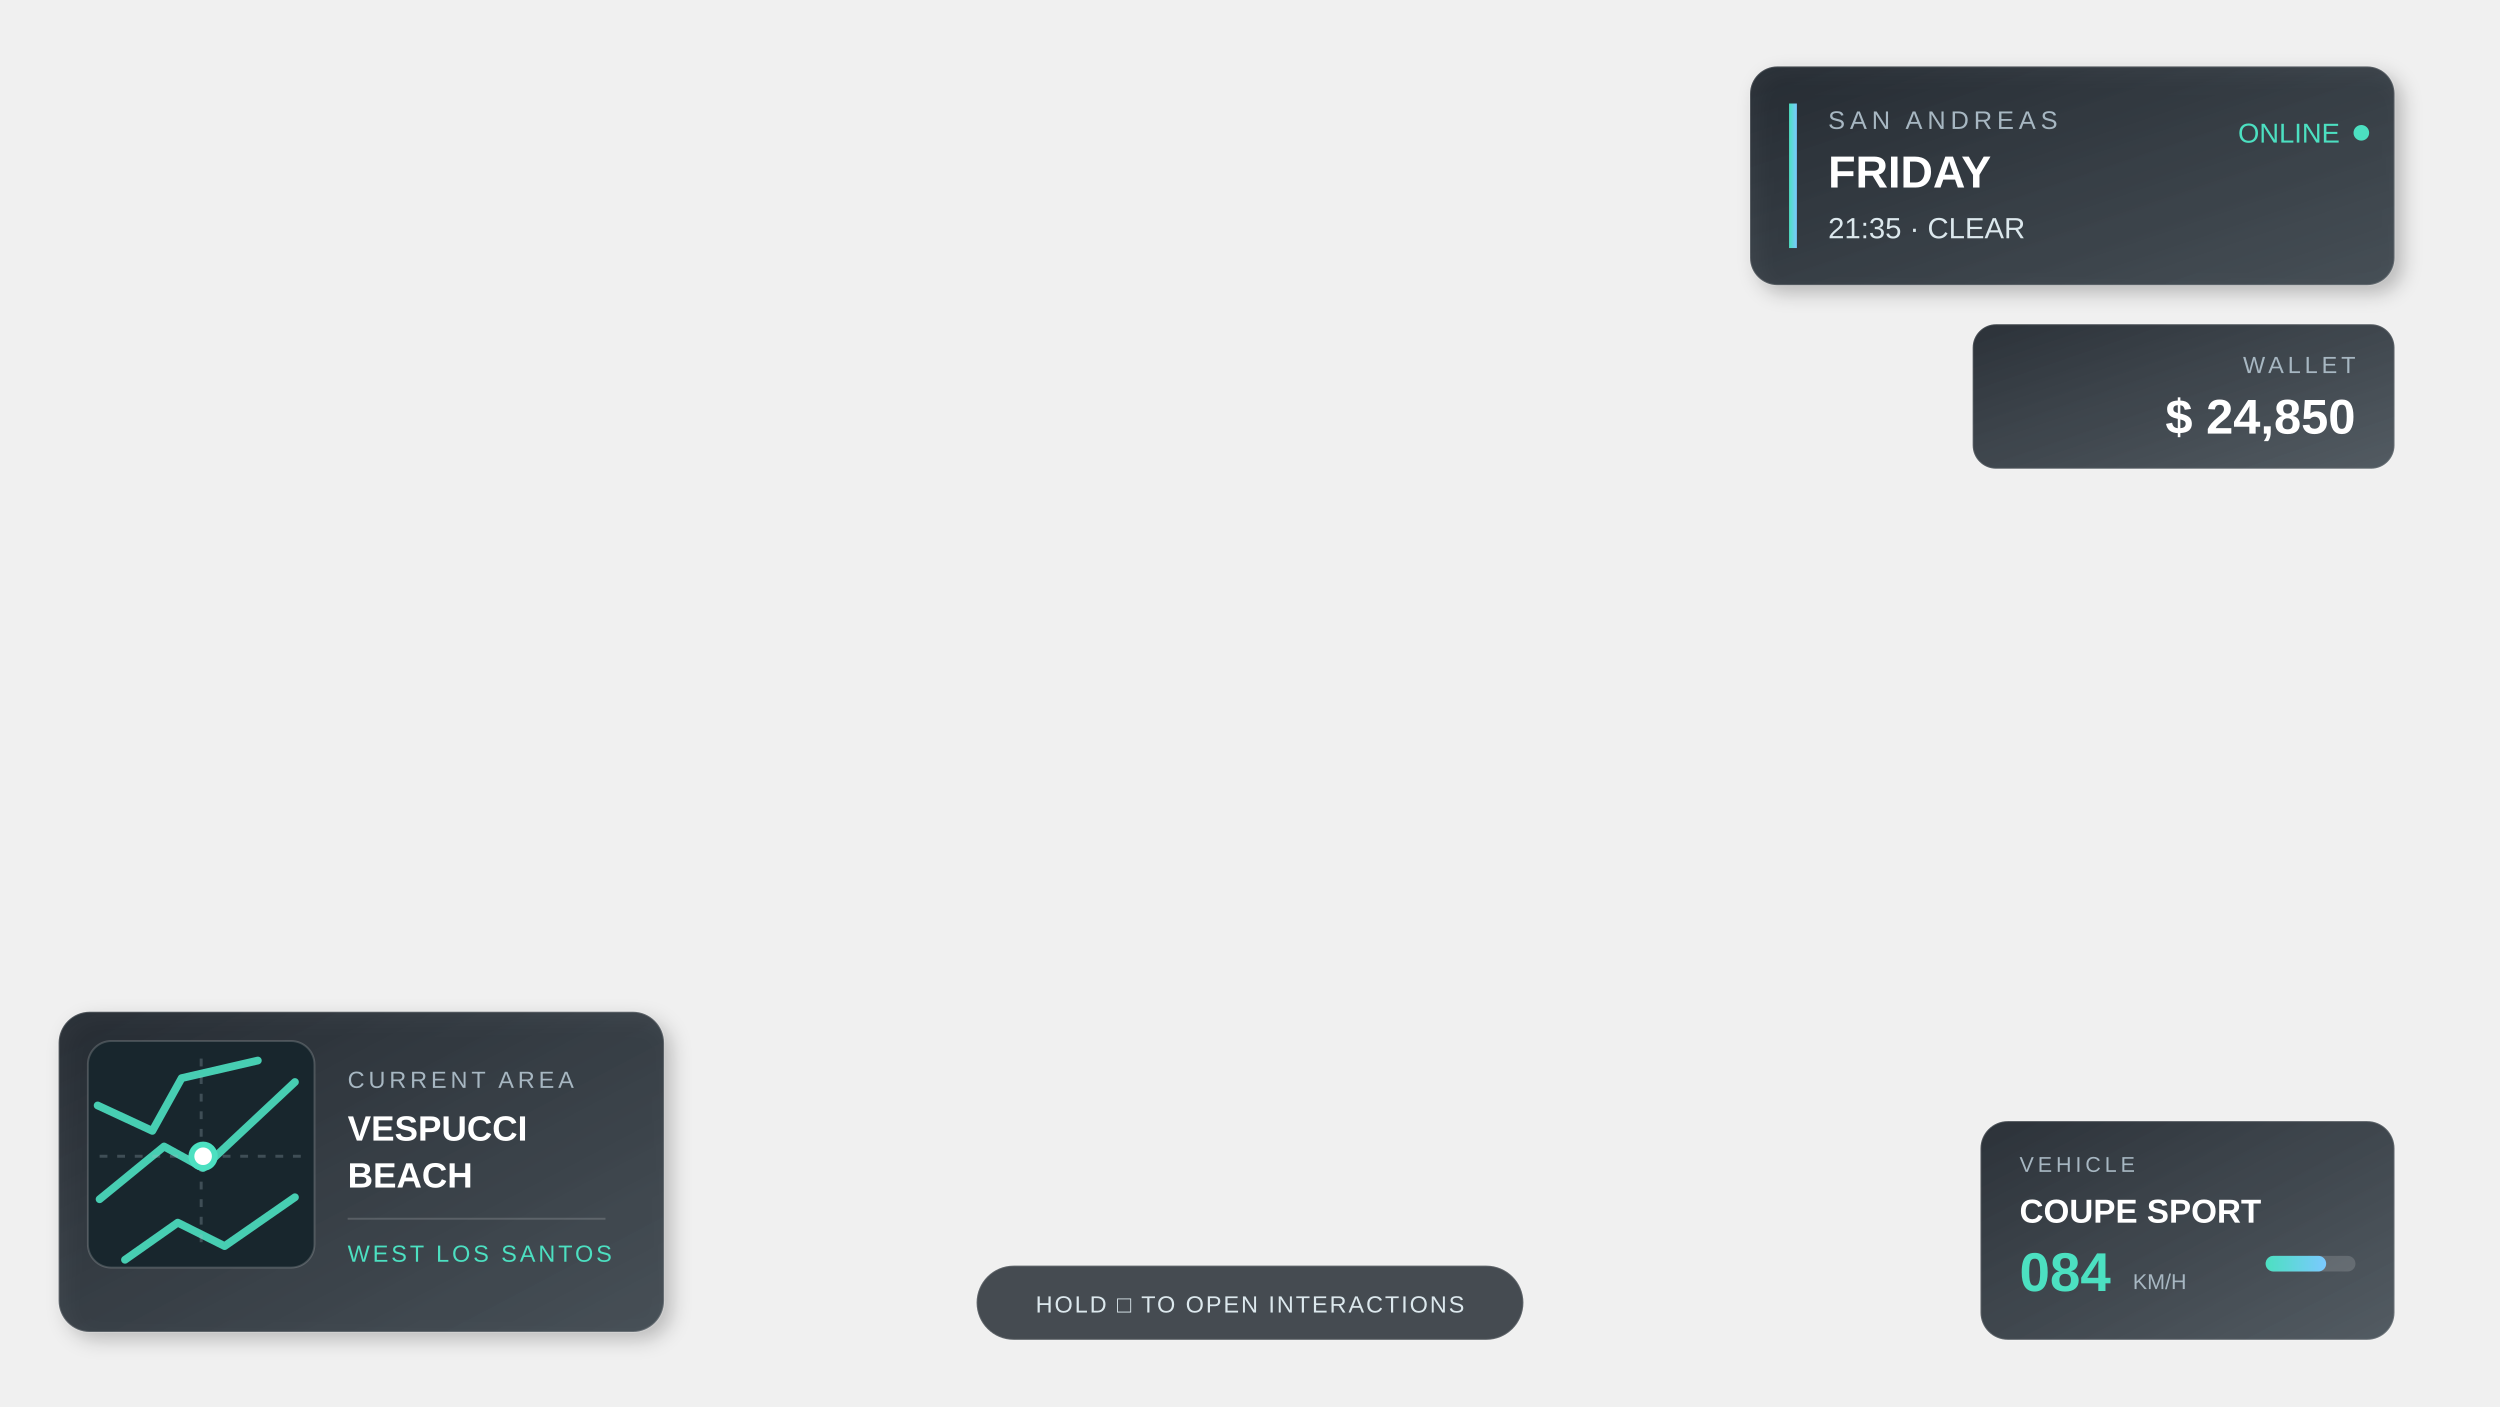
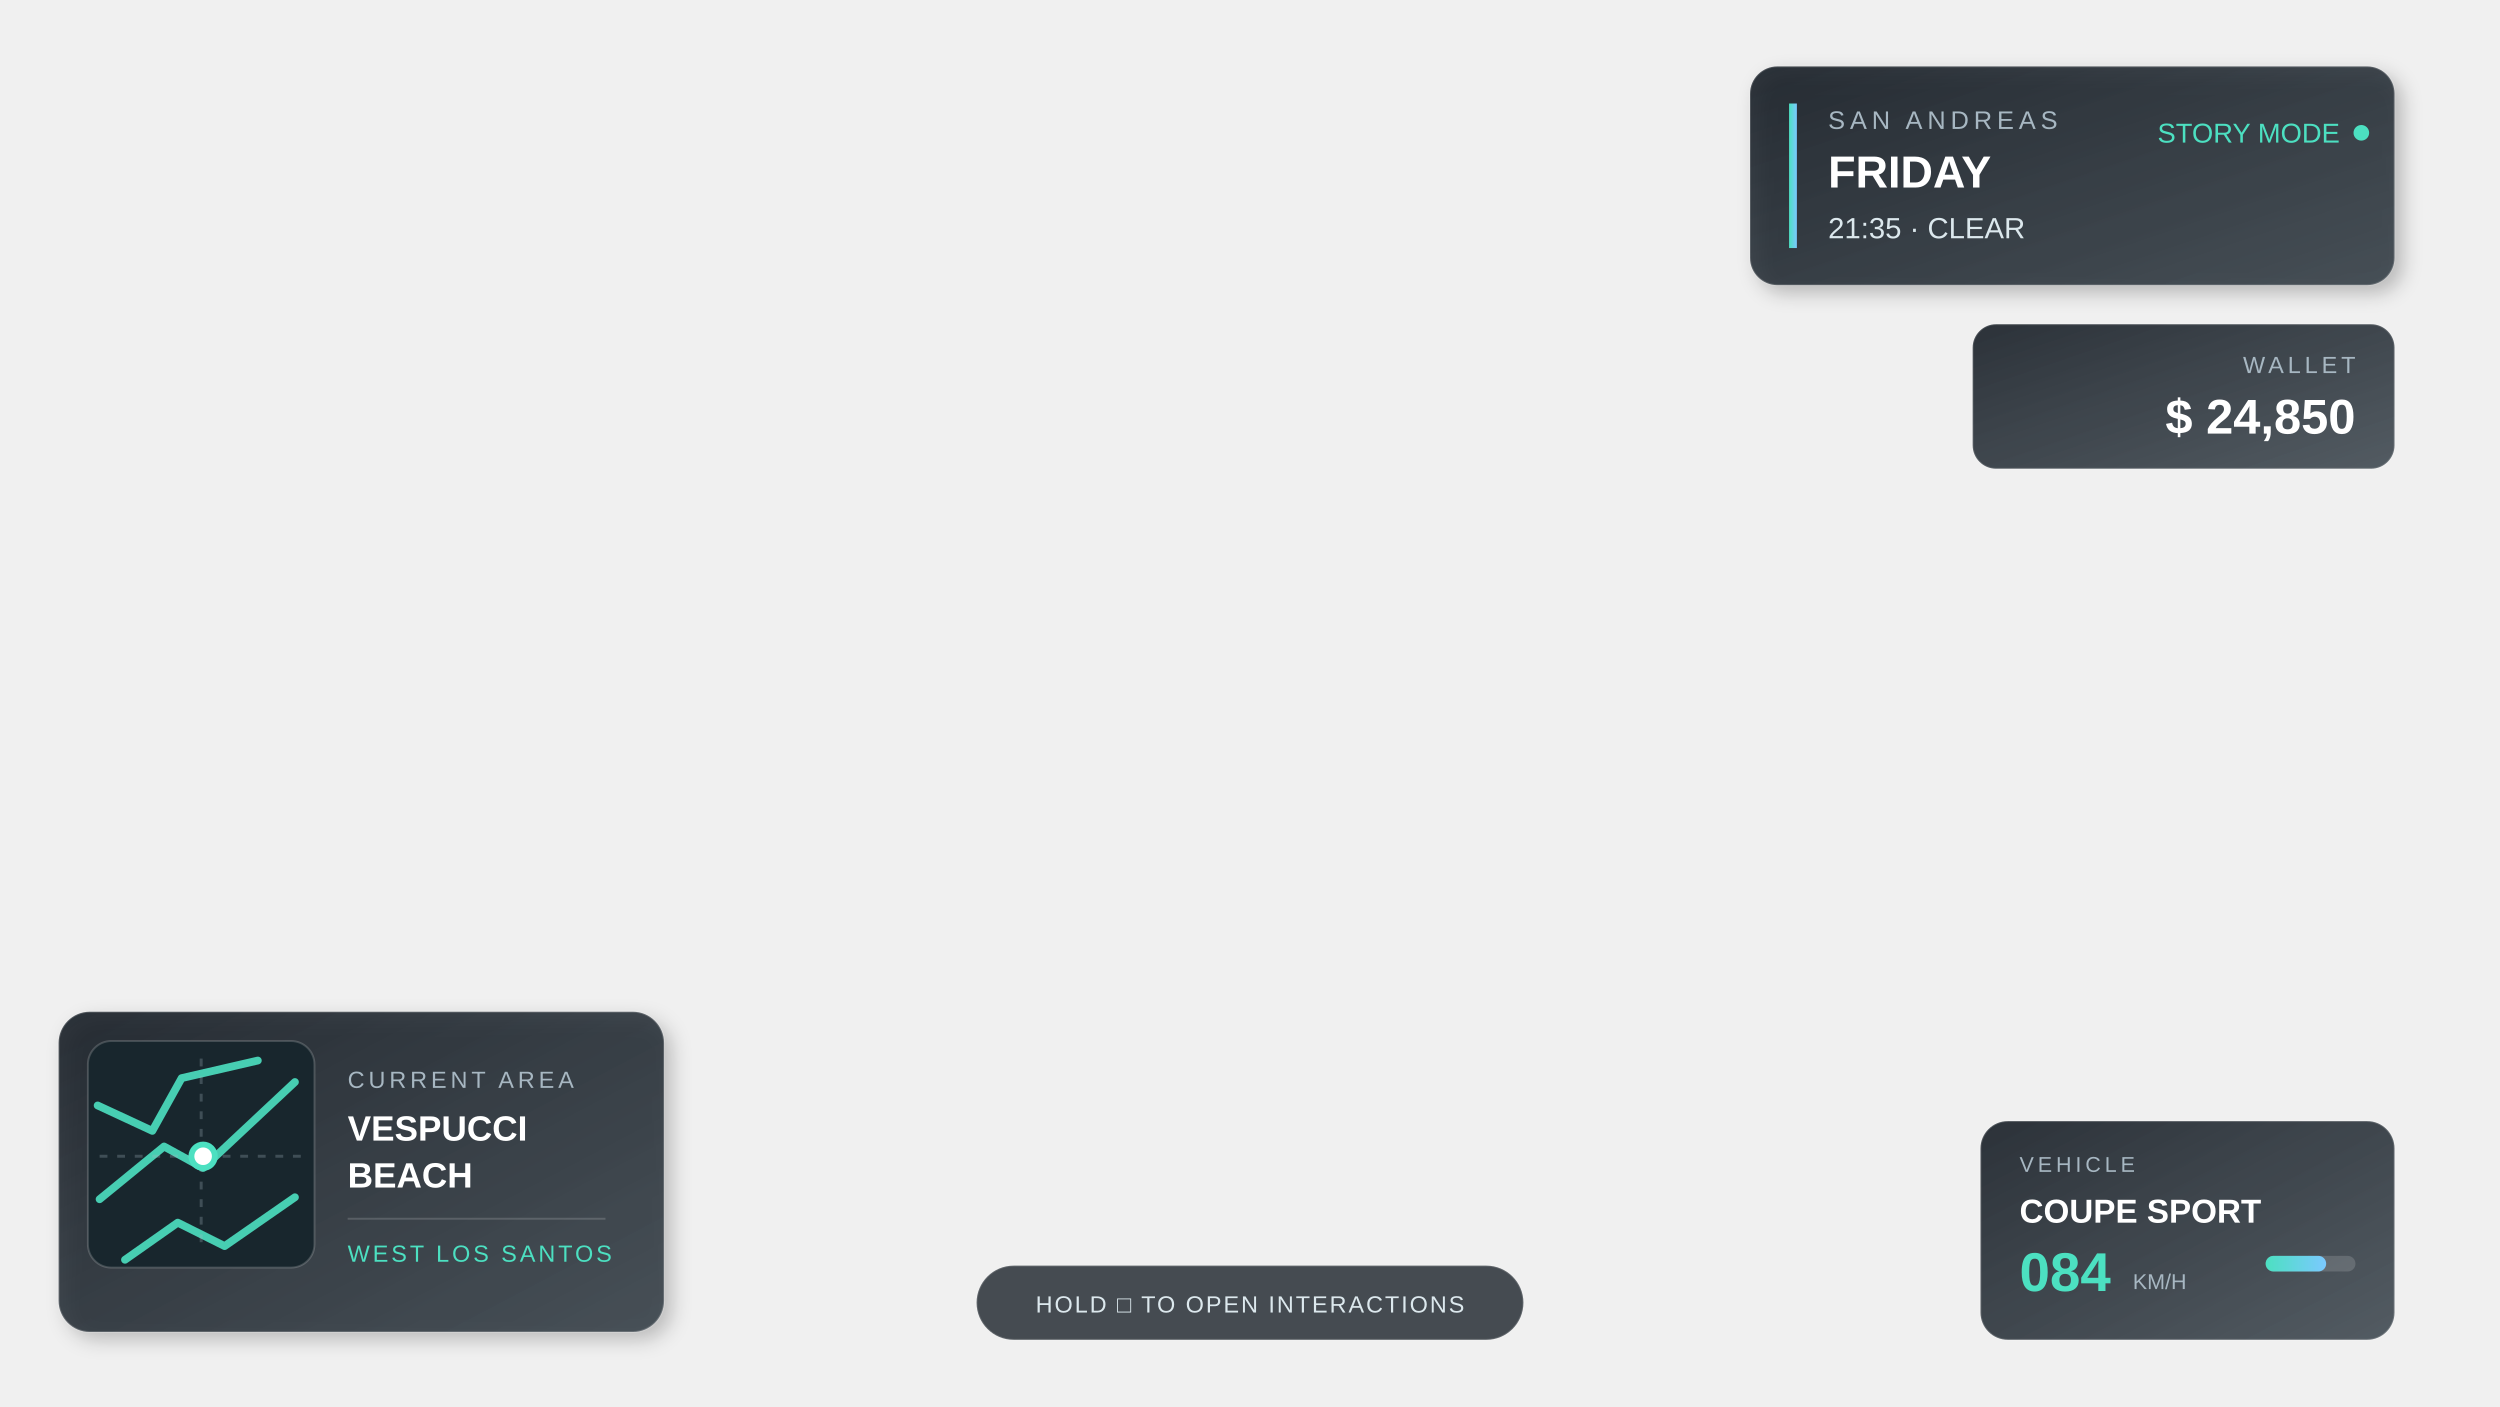
<svg xmlns="http://www.w3.org/2000/svg" width="1280" height="720" viewBox="0 0 1280 720">
  <defs>
    <linearGradient id="panel" x1="0" y1="0" x2="1" y2="1">
      <stop offset="0" stop-color="#111820" stop-opacity=".88" />
      <stop offset="1" stop-color="#26313a" stop-opacity=".78" />
    </linearGradient>
    <linearGradient id="accent" x1="0" y1="0" x2="1" y2="0">
      <stop offset="0" stop-color="#4ce0c1" />
      <stop offset="1" stop-color="#7bc9ff" />
    </linearGradient>
    <filter id="shadow" x="-30%" y="-30%" width="160%" height="160%">
      <feGaussianBlur stdDeviation="5" />
    </filter>
  </defs>
  <g font-family="Arial, Helvetica, sans-serif">
    <rect x="900" y="38" width="330" height="112" rx="14" fill="#000" opacity=".24" filter="url(#shadow)" />
    <rect x="896" y="34" width="330" height="112" rx="14" fill="url(#panel)" stroke="#ffffff" stroke-opacity=".16" />
    <path d="M916 53h4v74h-4z" fill="url(#accent)" />
    <text x="936" y="66" fill="#a7b7c2" font-size="13" letter-spacing="2.5">SAN ANDREAS</text>
    <text x="936" y="96" fill="#ffffff" font-size="23" font-weight="700">FRIDAY</text>
    <text x="936" y="122" fill="#dce8ed" font-size="15">21:35  ·  CLEAR</text>
-     <text x="1198" y="73" fill="#4ce0c1" font-size="14" text-anchor="end">ONLINE</text>
+     <text x="1198" y="73" fill="#4ce0c1" font-size="14" text-anchor="end">STORY MODE</text>
    <circle cx="1209" cy="68" r="4" fill="#4ce0c1" />
  </g>
  <g font-family="Arial, Helvetica, sans-serif" text-anchor="end">
    <rect x="1010" y="166" width="216" height="74" rx="12" fill="url(#panel)" stroke="#ffffff" stroke-opacity=".14" />
    <text x="1206" y="191" fill="#a7b7c2" font-size="12" letter-spacing="2">WALLET</text>
    <text x="1206" y="222" fill="#ffffff" font-size="25" font-weight="700">$ 24,850</text>
  </g>
  <g font-family="Arial, Helvetica, sans-serif">
    <rect x="34" y="522" width="310" height="164" rx="16" fill="#000000" opacity=".22" filter="url(#shadow)" />
    <rect x="30" y="518" width="310" height="164" rx="16" fill="url(#panel)" stroke="#ffffff" stroke-opacity=".18" />
    <rect x="45" y="533" width="116" height="116" rx="12" fill="#18262d" stroke="#ffffff" stroke-opacity=".18" />
    <path d="M51 614L84 587L104 598L151 554M50 566L78 579L93 552L132 543M64 645L91 626L115 638L151 613" fill="none" stroke="#4ce0c1" stroke-width="4" stroke-linecap="round" stroke-linejoin="round" opacity=".9" />
    <path d="M103 542L103 641M51 592L156 592" stroke="#a7b7c2" stroke-opacity=".28" stroke-width="1.5" stroke-dasharray="4 5" />
    <circle cx="104" cy="592" r="6" fill="#ffffff" stroke="#4ce0c1" stroke-width="3" />
    <text x="178" y="557" fill="#a7b7c2" font-size="12" letter-spacing="2">CURRENT AREA</text>
    <text x="178" y="584" fill="#ffffff" font-size="18" font-weight="700">VESPUCCI</text>
    <text x="178" y="608" fill="#ffffff" font-size="18" font-weight="700">BEACH</text>
    <path d="M178 624h132" stroke="#ffffff" stroke-opacity=".16" />
    <text x="178" y="646" fill="#4ce0c1" font-size="12" letter-spacing="1.5">WEST LOS SANTOS</text>
  </g>
  <g font-family="Arial, Helvetica, sans-serif">
    <rect x="1014" y="574" width="212" height="112" rx="14" fill="url(#panel)" stroke="#ffffff" stroke-opacity=".17" />
    <text x="1034" y="600" fill="#a7b7c2" font-size="11" letter-spacing="2">VEHICLE</text>
    <text x="1034" y="626" fill="#ffffff" font-size="17" font-weight="700">COUPE SPORT</text>
    <text x="1034" y="661" fill="#4ce0c1" font-size="28" font-weight="700">084</text>
    <text x="1092" y="660" fill="#a7b7c2" font-size="11">KM/H</text>
    <rect x="1160" y="643" width="46" height="8" rx="4" fill="#ffffff" opacity=".15" />
    <rect x="1160" y="643" width="31" height="8" rx="4" fill="url(#accent)" />
  </g>
  <g font-family="Arial, Helvetica, sans-serif">
    <rect x="500" y="648" width="280" height="38" rx="19" fill="#101820" opacity=".76" stroke="#ffffff" stroke-opacity=".15" />
    <text x="640" y="672" fill="#dce8ed" font-size="12" text-anchor="middle" letter-spacing="1">HOLD  □  TO OPEN INTERACTIONS</text>
  </g>
</svg>
